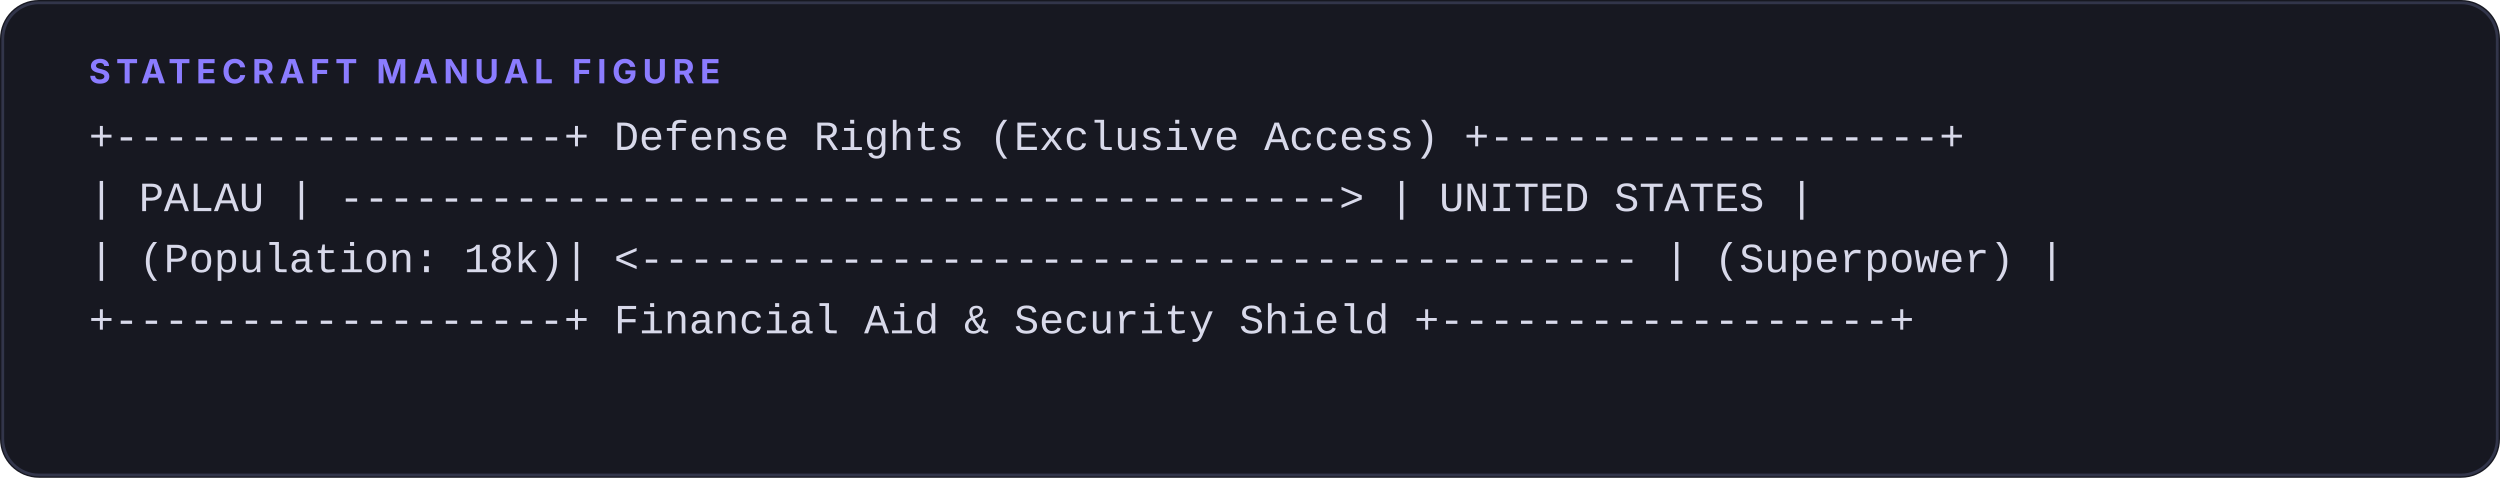
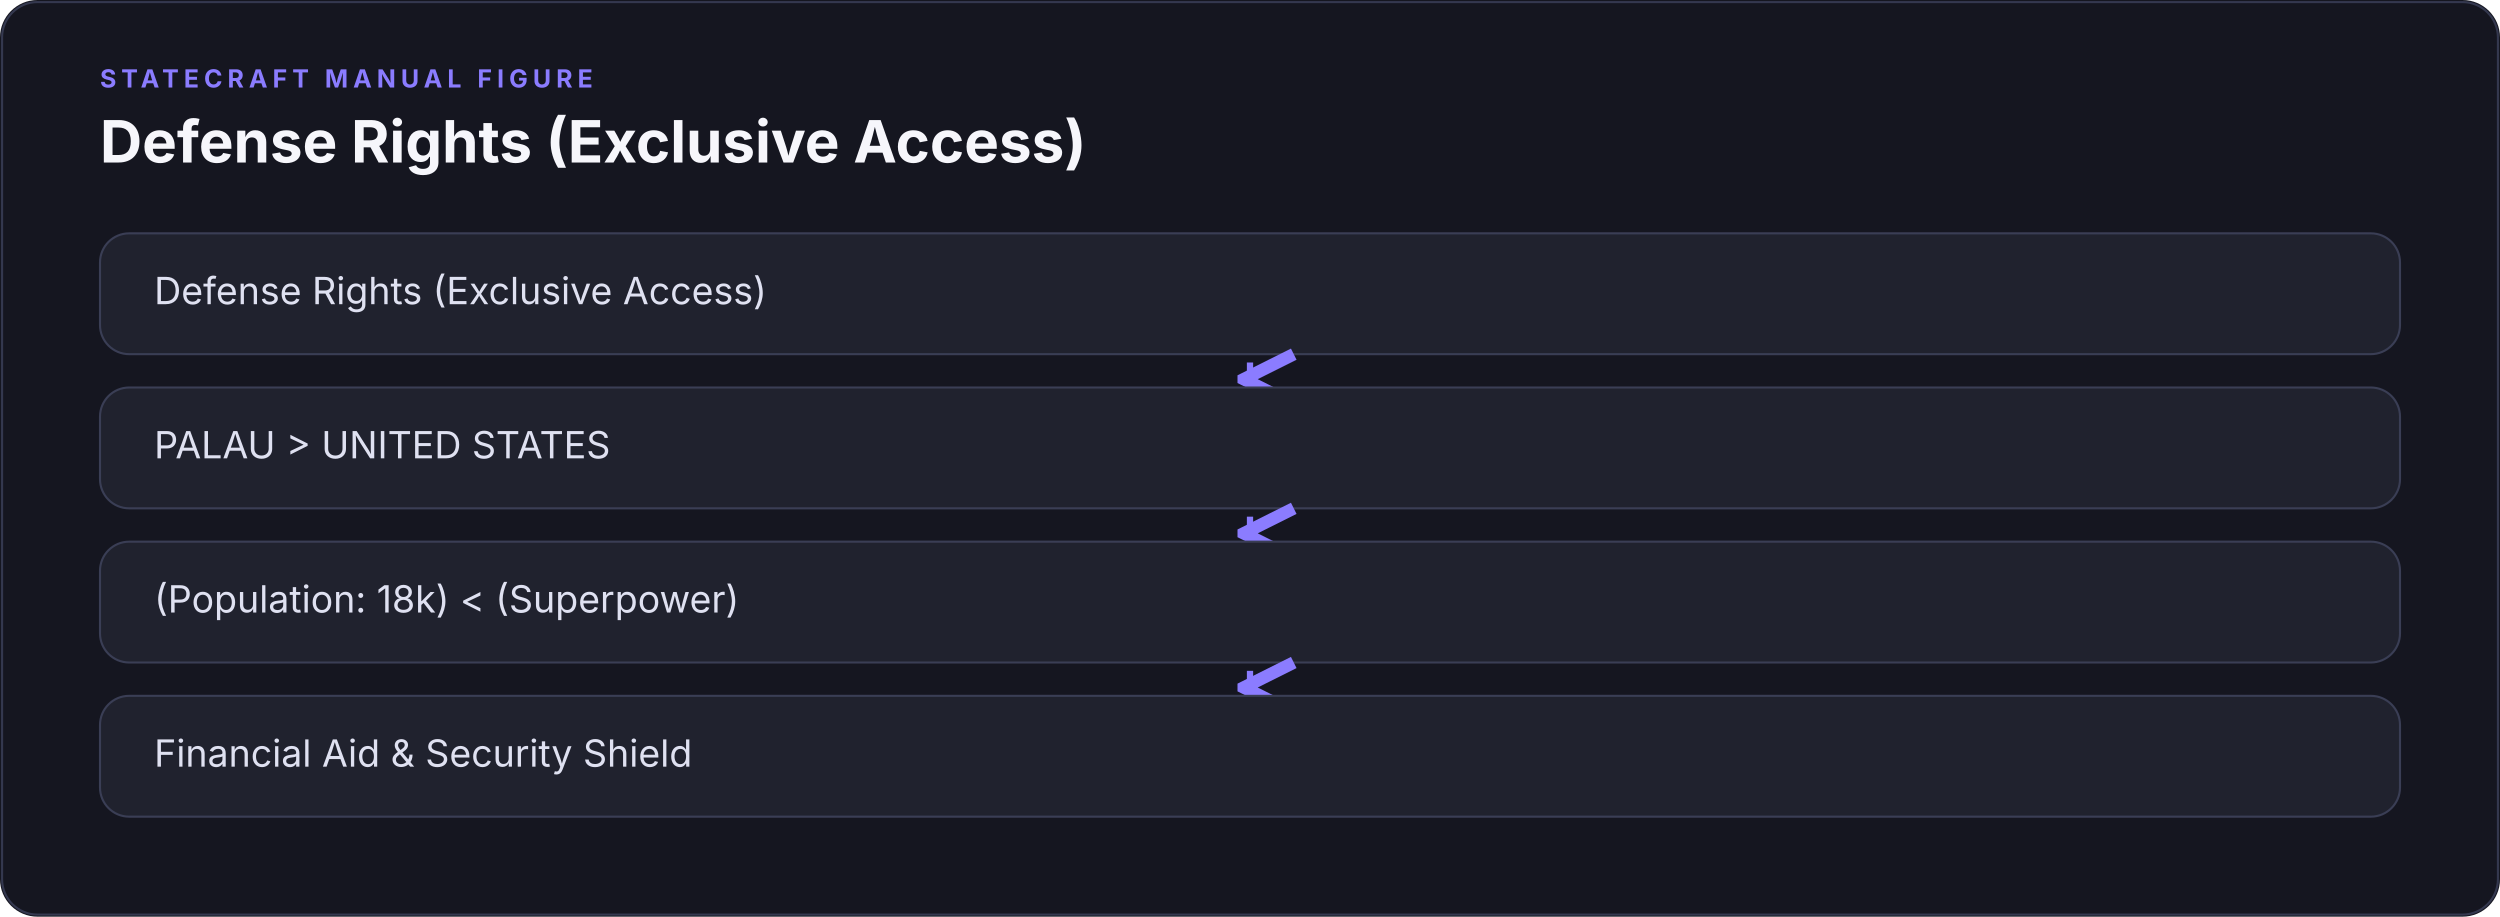
- <svg xmlns="http://www.w3.org/2000/svg" width="900" height="172" viewBox="0 0 900 172" role="img" aria-labelledby="title desc">
-   <rect width="900" height="172" rx="14" fill="#171821" />
-   <rect x="1" y="1" width="898" height="170" rx="13" fill="none" stroke="#32354a" />
-   <text x="32" y="30" class="label">STATECRAFT MANUAL FIGURE</text>
-   <text x="32" y="54" class="line">+------------------+     Defense Rights (Exclusive Access)     +------------------+</text>
-   <text x="32" y="76" class="line">|      PALAU       | ----------------------------------------&gt; |  UNITED STATES   |</text>
-   <text x="32" y="98" class="line">| (Population: 18k)| &lt;---------------------------------------- |   (Superpower)   |</text>
-   <text x="32" y="120" class="line">+------------------+     Financial Aid &amp; Security Shield       +------------------+</text>
-   <style>.label{font:700 12px ui-sans-serif,system-ui,-apple-system,BlinkMacSystemFont,'Segoe UI',sans-serif;letter-spacing:2px;fill:#8b7cff}.line{font:15px ui-monospace,SFMono-Regular,Menlo,Consolas,'Liberation Mono',monospace;fill:#d8d9ea}</style>
+ <svg xmlns="http://www.w3.org/2000/svg" width="1200" height="440" viewBox="0 0 1200 440" role="img" aria-labelledby="title desc">
+   <rect width="1200" height="440" rx="18" fill="#151620" />
+   <rect x="1" y="1" width="1198" height="438" rx="17" fill="none" stroke="#34384f" />
+   <text x="48" y="42" class="eyebrow">STATECRAFT MANUAL FIGURE</text>
+   <text x="48" y="78" class="heading">Defense Rights (Exclusive Access)</text>
+   <rect x="48" y="112" width="1104" height="58" rx="14" class="card" />
+   <text x="74" y="146" class="body">Defense Rights (Exclusive Access)</text>
+   <path d="M600 174 v8" class="arrow" />
+   <rect x="48" y="186" width="1104" height="58" rx="14" class="card" />
+   <text x="74" y="220" class="body">PALAU &gt; UNITED STATES</text>
+   <path d="M600 248 v8" class="arrow" />
+   <rect x="48" y="260" width="1104" height="58" rx="14" class="card" />
+   <text x="74" y="294" class="body">(Population: 18k) &lt; (Superpower)</text>
+   <path d="M600 322 v8" class="arrow" />
+   <rect x="48" y="334" width="1104" height="58" rx="14" class="card" />
+   <text x="74" y="368" class="body">Financial Aid &amp; Security Shield</text>
+   <style>
+     .eyebrow{font:700 12px ui-sans-serif,system-ui,-apple-system,BlinkMacSystemFont,'Segoe UI',sans-serif;letter-spacing:2.4px;fill:#8b7cff}.heading{font:700 28px ui-sans-serif,system-ui,-apple-system,BlinkMacSystemFont,'Segoe UI',sans-serif;fill:#f6f6fb}.card{fill:#20222e;stroke:#3a3e55}.body{font:18px ui-sans-serif,system-ui,-apple-system,BlinkMacSystemFont,'Segoe UI',sans-serif;fill:#dfe1f1}.arrow{stroke:#8b7cff;stroke-width:3;marker-end:url(#arrow)}
+   </style>
+   <defs>
+     <marker id="arrow" markerWidth="10" markerHeight="10" refX="5" refY="8" orient="auto">
+       <path d="M1,1 L5,9 L9,1" fill="none" stroke="#8b7cff" stroke-width="2" />
+     </marker>
+   </defs>
</svg>
